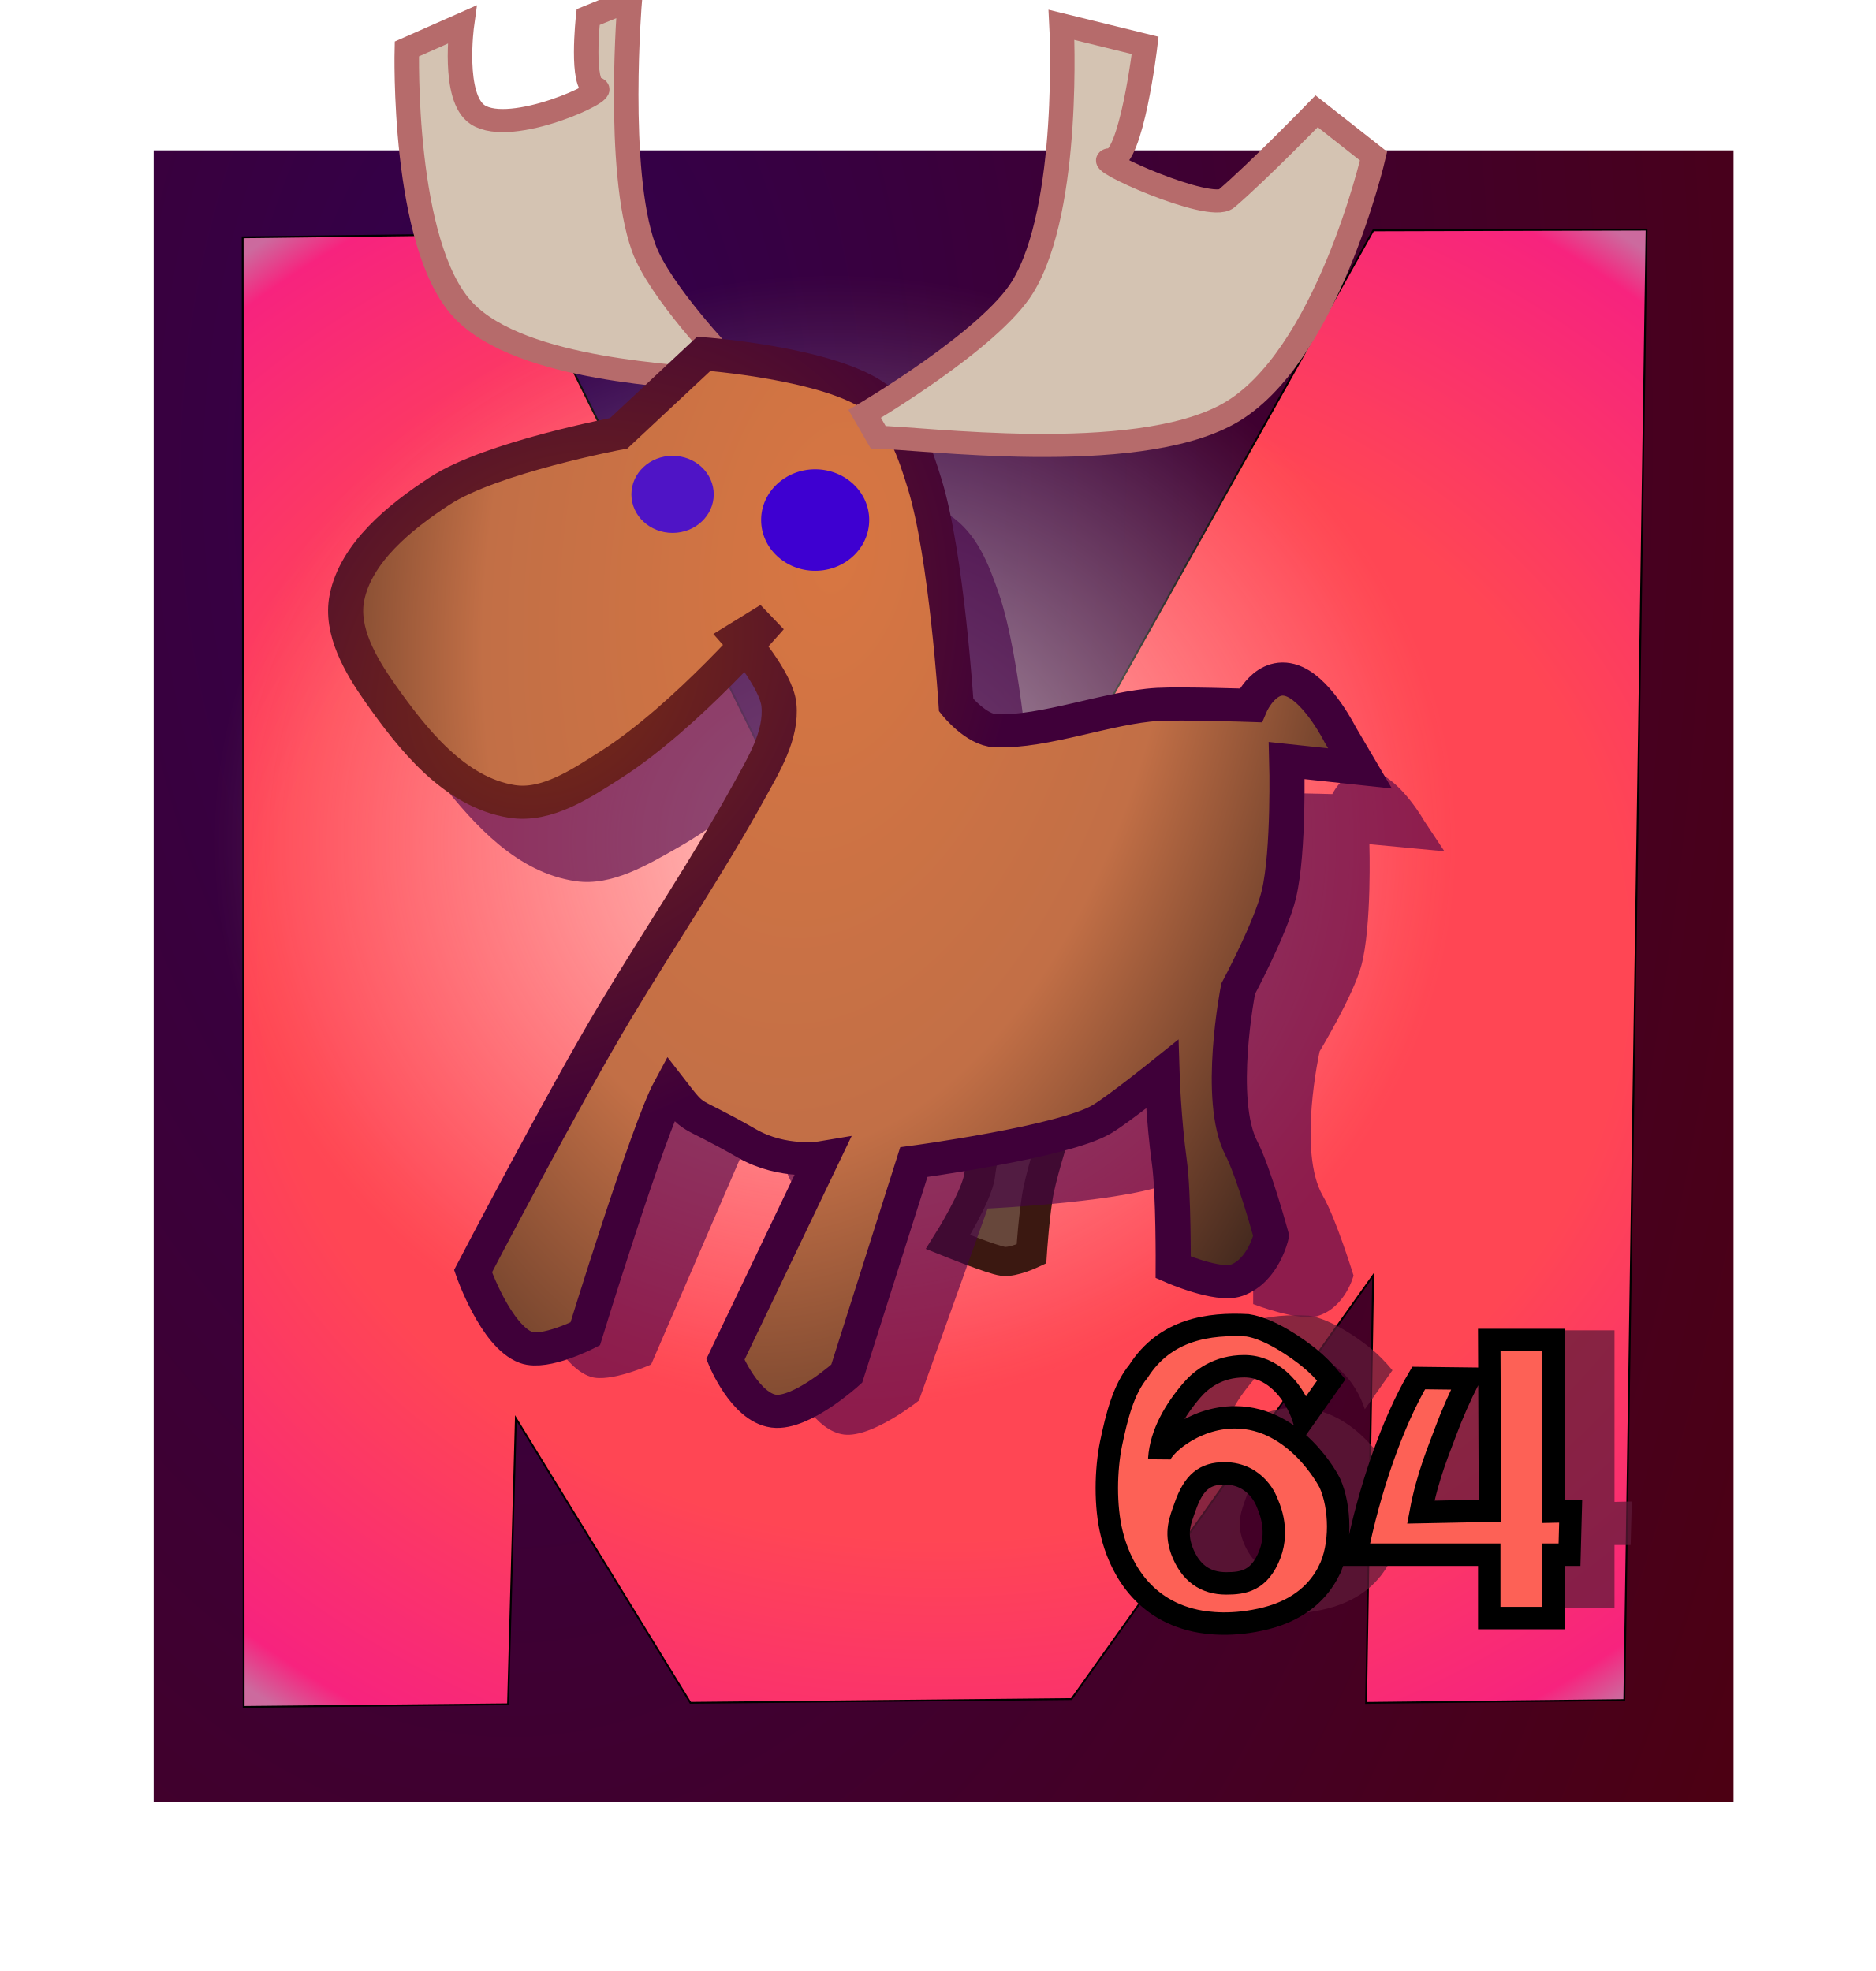
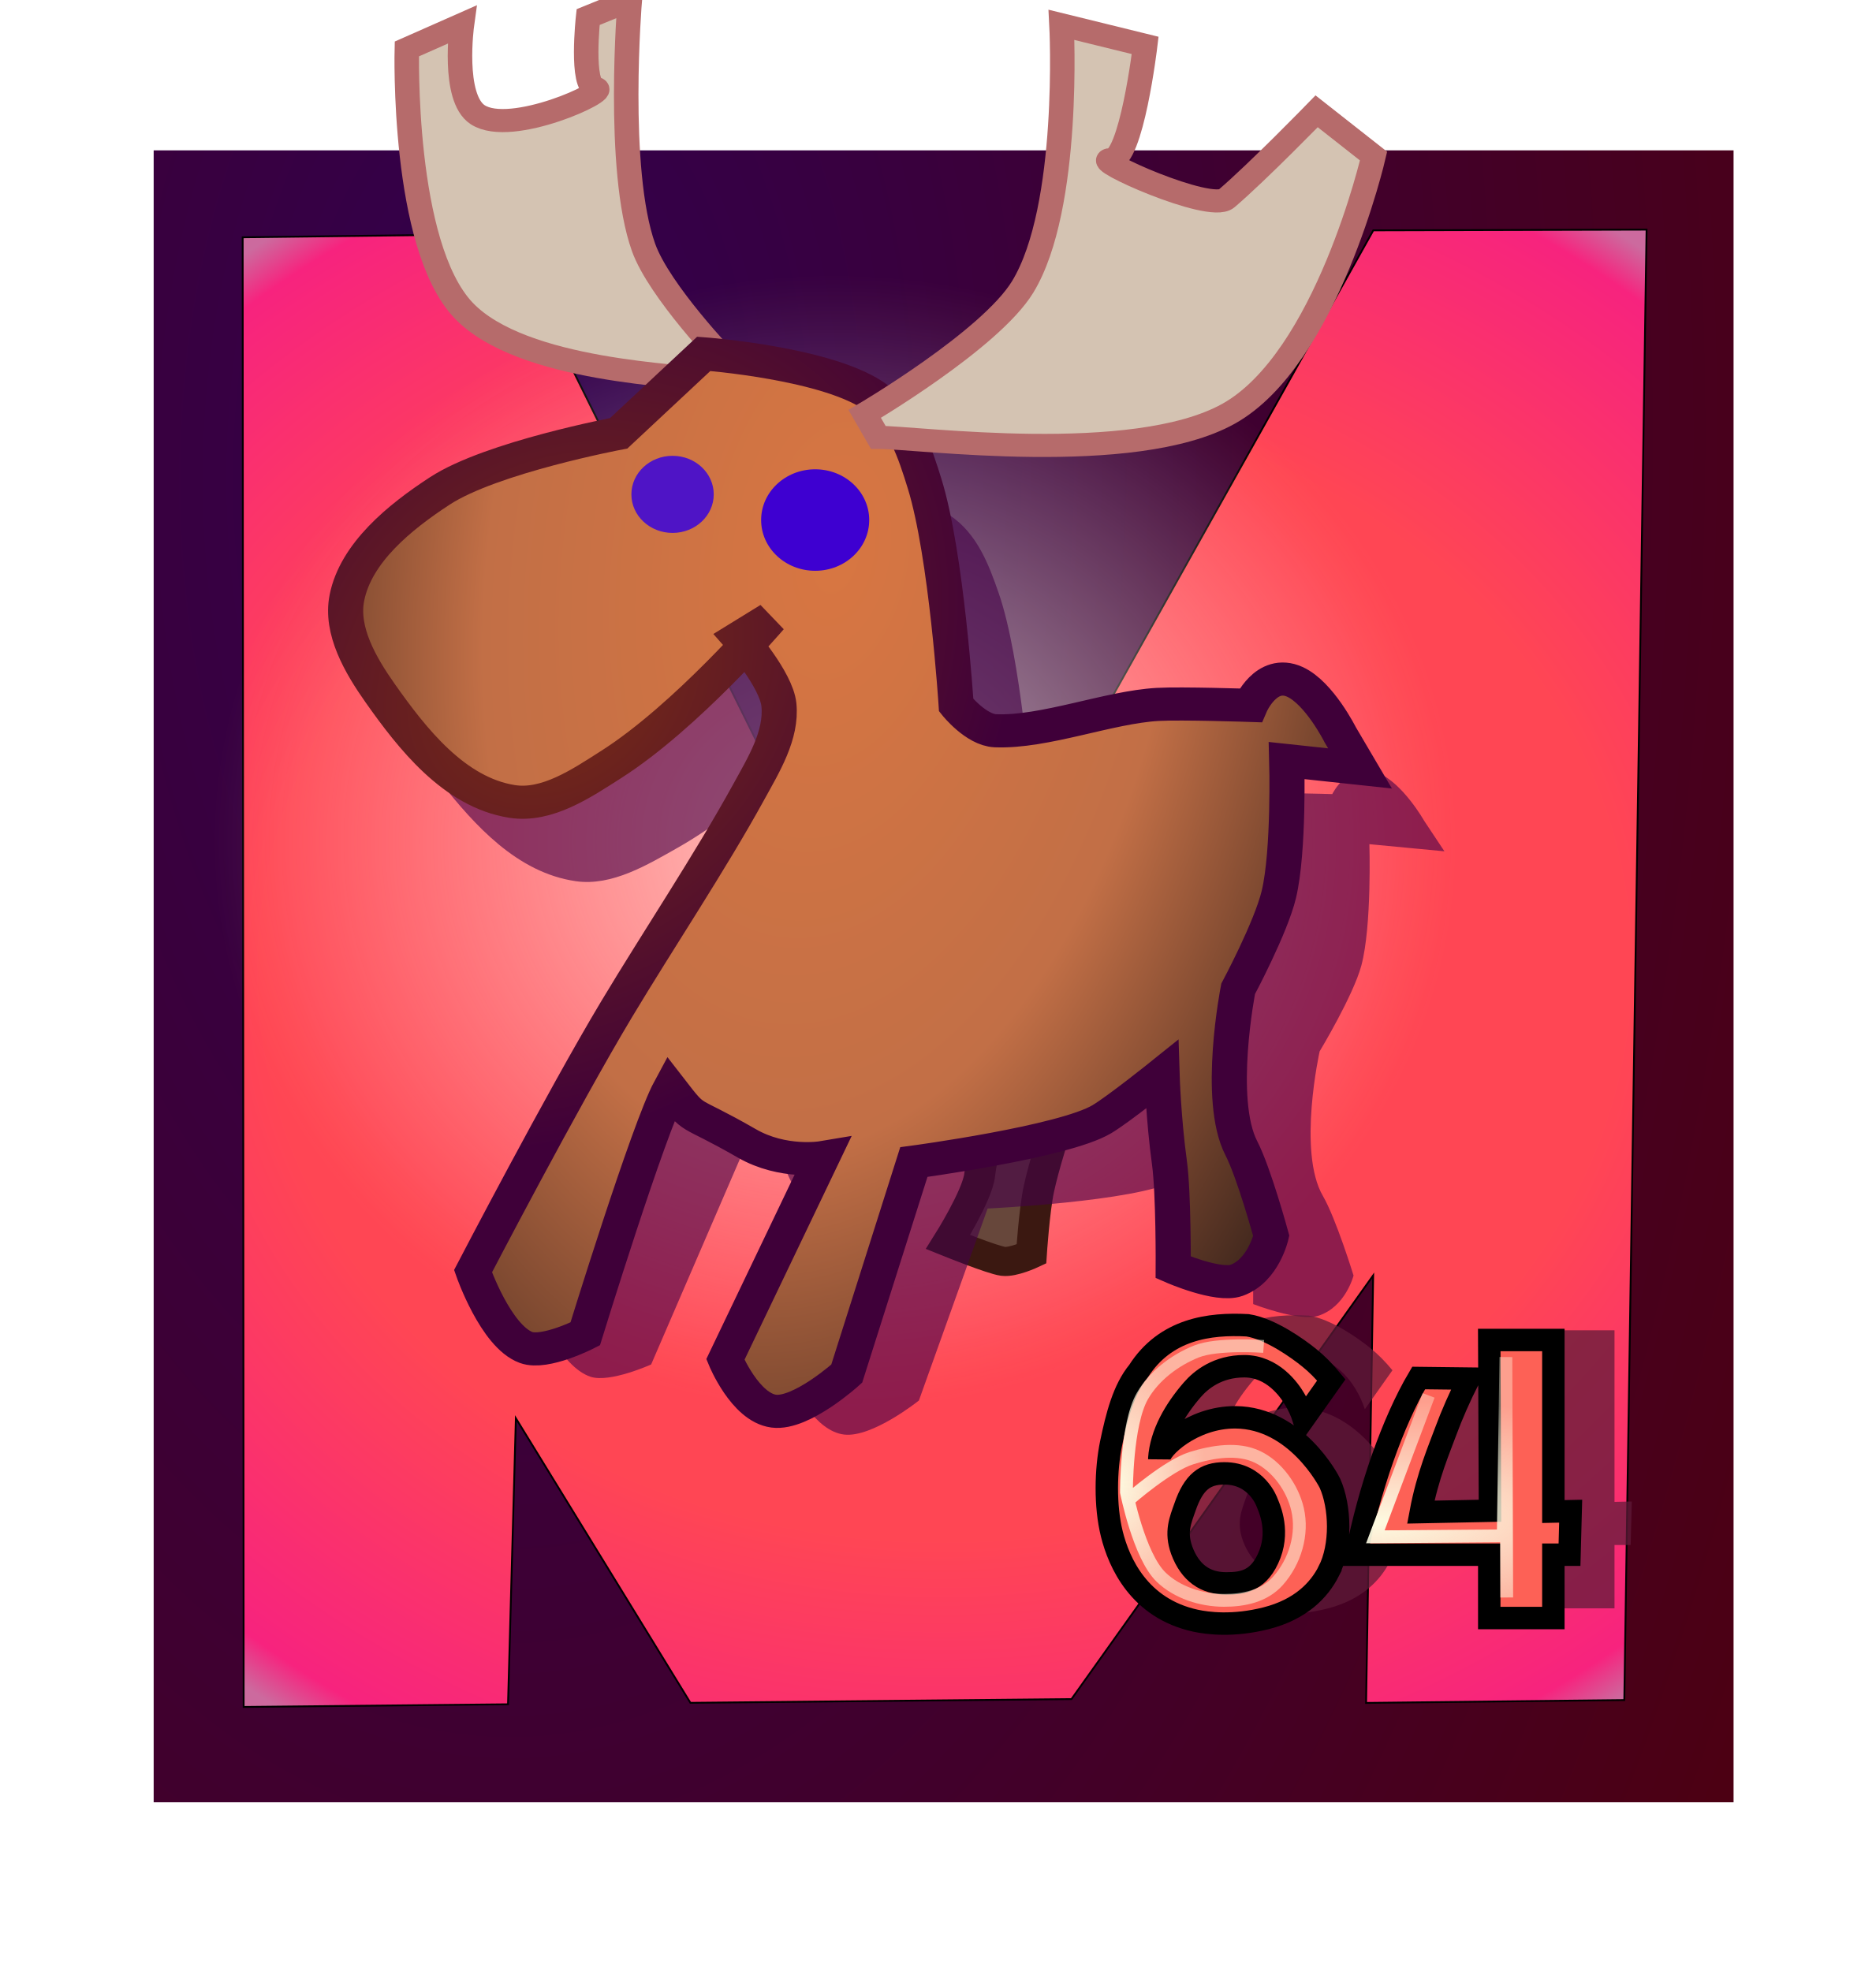
<svg xmlns="http://www.w3.org/2000/svg" xmlns:xlink="http://www.w3.org/1999/xlink" width="273mm" height="287mm" viewBox="0 0 273 287" version="1.1" id="svg1">
  <defs id="defs1">
+     <linearGradient id="linearGradient35">
+       <stop style="stop-color:#fdfbe1;stop-opacity:1;" offset="0" id="stop36" />
+       <stop style="stop-color:#fdfbe1;stop-opacity:0.401;" offset="1" id="stop37" />
+     </linearGradient>
+     <linearGradient id="linearGradient34">
+       <stop style="stop-color:#fdfbe1;stop-opacity:1;" offset="0" id="stop34" />
+       <stop style="stop-color:#fdfbe1;stop-opacity:0.538;" offset="1" id="stop35" />
+     </linearGradient>
    <linearGradient id="linearGradient28">
      <stop style="stop-color:#31004f;stop-opacity:1;" offset="0" id="stop29" />
      <stop style="stop-color:#4c0013;stop-opacity:1;" offset="0.882" id="stop31" />
    </linearGradient>
    <rect x="560.467" y="694.455" width="261.541" height="193.807" id="rect27" />
    <linearGradient id="linearGradient24">
      <stop style="stop-color:#fffdef;stop-opacity:0.974;" offset="0" id="stop25" />
      <stop style="stop-color:#fffeed;stop-opacity:0.093;" offset="0.75" id="stop28" />
      <stop style="stop-color:#ffef65;stop-opacity:0;" offset="0.846" id="stop26" />
    </linearGradient>
    <linearGradient id="linearGradient22">
      <stop style="stop-color:#7a2e14;stop-opacity:1;" offset="0" id="stop23" />
      <stop style="stop-color:#3f0039;stop-opacity:1;" offset="1" id="stop24" />
    </linearGradient>
    <linearGradient id="linearGradient21">
      <stop style="stop-color:#d87642;stop-opacity:1;" offset="0" id="stop21" />
      <stop style="stop-color:#c26f46;stop-opacity:1;" offset="0.5" id="stop32" />
      <stop style="stop-color:#271915;stop-opacity:1;" offset="1" id="stop22" />
    </linearGradient>
    <linearGradient id="linearGradient4">
      <stop style="stop-color:#ff4654;stop-opacity:1;" offset="0.617" id="stop4" />
      <stop style="stop-color:#f7237e;stop-opacity:1;" offset="0.955" id="stop33" />
      <stop style="stop-color:#cc6a9e;stop-opacity:1;" offset="1" id="stop5" />
    </linearGradient>
    <radialGradient xlink:href="#linearGradient4" id="radialGradient5" cx="100.564" cy="147.305" fx="100.564" fy="147.305" r="92.485" gradientTransform="matrix(1.741013,-0.01767625,0.01529959,1.455516,-39.81595,-71.63235)" gradientUnits="userSpaceOnUse" />
    <radialGradient xlink:href="#linearGradient21" id="radialGradient22" cx="112.26" cy="129.374" fx="112.26" fy="129.374" r="62.247" gradientTransform="matrix(1.306979,0.1672651,-0.3112364,2.431944,24.93007,-244.2252)" gradientUnits="userSpaceOnUse" />
    <radialGradient xlink:href="#linearGradient22" id="radialGradient24" cx="82.36" cy="153.308" fx="82.36" fy="153.308" r="62.247" gradientTransform="matrix(0.6937444,0.4626164,-0.567685,0.8513063,127.99,-63.83037)" gradientUnits="userSpaceOnUse" />
    <filter style="color-interpolation-filters:sRGB" id="filter24" x="-0.021" y="-0.019" width="1.039" height="1.037" />
    <radialGradient xlink:href="#linearGradient24" id="radialGradient26" cx="104.32" cy="129.665" fx="104.32" fy="129.665" r="77.895" gradientTransform="matrix(1.12162,0.00442346,-0.00235818,1.085572,14.65378,-15.36543)" gradientUnits="userSpaceOnUse" />
    <radialGradient xlink:href="#linearGradient28" id="radialGradient30" cx="84.62" cy="79.214" fx="84.62" fy="79.214" r="108.853" gradientTransform="matrix(2.152143,0.02927789,-0.05310263,3.84287,-101.8812,-238.4402)" gradientUnits="userSpaceOnUse" />
    <filter style="color-interpolation-filters:sRGB;" id="filter31" x="-0.032" y="-0.029" width="1.065" height="1.057">
      <feGaussianBlur stdDeviation="1.658 1.437" result="blur" id="feGaussianBlur31" />
    </filter>
+     <radialGradient xlink:href="#linearGradient34" id="radialGradient35" cx="162.219" cy="215.64" fx="162.219" fy="215.64" r="13.52" gradientTransform="matrix(1,0,0,1.44001,0,-94.37972)" gradientUnits="userSpaceOnUse" />
+     <radialGradient xlink:href="#linearGradient35" id="radialGradient37" cx="200.276" cy="219.158" fx="200.276" fy="219.158" r="10.704" gradientTransform="matrix(5.04664,-0.1742294,0.0564398,1.634807,-822.8156,-101.6532)" gradientUnits="userSpaceOnUse" />
  </defs>
  <g id="layer1">
    <rect style="display:inline;fill:url(#radialGradient30);stroke:none;stroke-width:4.965;stroke-linecap:round;stroke-linejoin:bevel;stroke-dasharray:none;stroke-opacity:1;paint-order:markers fill stroke" id="rect26" width="230.002" height="240.539" x="22.371" y="21.894" />
    <path style="display:inline;fill:url(#radialGradient5);fill-rule:evenodd;stroke:#000000;stroke-width:0.265;stroke-linecap:butt;stroke-linejoin:miter;stroke-dasharray:none;stroke-opacity:1" d="M 35.471,248.551 35.329,34.554 73.59,34.085 132.737,153.61 199.925,33.543 l 39.784,-0.106 -3.244,214.111 -37.59,0.415 1.032,-62.247 -43.921,61.691 -55.471,0.544 -25.414,-41.434 -1.144,41.646 z" id="path4" />
    <g id="moose" transform="matrix(1.225661,0,0,1.155951,-39.44407,-22.86593)" style="stroke-width:0.84">
      <ellipse style="display:inline;fill:url(#radialGradient26);fill-opacity:0.715;stroke:none;stroke-width:4.171;stroke-linecap:round;stroke-linejoin:bevel;stroke-dasharray:none;stroke-opacity:1;paint-order:markers fill stroke" id="path24" cx="131.355" cy="125.857" rx="86.286" ry="84.561" />
      <path style="display:inline;fill:#67473b;fill-opacity:1;fill-rule:evenodd;stroke:#3b1811;stroke-width:3.667;stroke-linecap:butt;stroke-linejoin:miter;stroke-dasharray:none;stroke-opacity:1" d="m 150.1,160.13 c 0,0 -1.208,4.585 -1.559,7.69 -0.293,2.585 -3.756,8.415 -3.756,8.415 0,0 5.273,2.261 6.551,2.434 1.179,0.16 3.355,-0.923 3.355,-0.923 0,0 0.339,-5.478 0.872,-8.132 1.172,-5.837 5.083,-16.991 5.083,-16.991 l -7.637,-0.232 z" id="path3" />
      <path style="display:inline;fill:#450048;fill-opacity:0.603;fill-rule:evenodd;stroke:none;stroke-width:4.171;stroke-linecap:round;stroke-linejoin:bevel;stroke-dasharray:none;stroke-opacity:1" d="m 113.593,88.709 c 0,0 -15.474,2.736 -21.747,6.583 -4.913,3.012 -10.213,7.078 -11.305,12.219 -0.798,3.759 1.65,7.712 4.053,10.913 3.9,5.195 8.971,11.298 15.999,12.361 4.282,0.648 8.519,-2.083 12.098,-4.227 9.133,-5.471 19.314,-16.643 19.314,-16.643 l -3.725,2.156 c 0,0 4.481,4.769 4.796,7.665 0.378,3.478 -1.855,6.868 -3.674,9.982 -4.667,7.989 -11.348,15.641 -16.346,23.476 -6.626,10.386 -17.175,31.295 -17.175,31.295 0,0 2.761,7.448 6.457,8.722 2.294,0.791 7.185,-1.554 7.185,-1.554 l 13.71,-33.66 c 0,0 1.76,12.547 5.901,14.137 4.7,1.804 9.932,-0.485 9.932,-0.485 l -12.496,22.932 c 0,0 2.394,5.477 5.881,5.907 3.353,0.413 8.875,-4.288 8.875,-4.288 l 8.163,-24.185 c 0,0 17.546,-0.876 22.196,-3.478 2.04,-1.141 6.937,-9.976 6.937,-9.976 0,0 1.216,8.51 1.95,13.523 0.51,3.487 0.458,11.967 0.458,11.967 0,0 5.442,2.238 7.699,1.486 3.278,-1.092 4.223,-5.083 4.223,-5.083 0,0 -2.08,-7.178 -3.641,-10.026 -3.046,-5.555 -0.384,-18.216 -0.384,-18.216 0,0 3.993,-7.017 4.951,-10.802 1.263,-4.985 0.956,-15.291 0.956,-15.291 l 8.912,0.898 -2.41,-3.85 c 0,0 -2.543,-4.769 -5.501,-6.04 -3.501,-1.504 -5.41,2.686 -5.41,2.686 0,0 -8.367,-0.264 -11.277,-0.112 -5.961,0.312 -13.763,3.236 -19.729,3.013 -2.374,-0.089 -4.786,-2.931 -4.786,-2.931 0,0 -1.159,-17.157 -3.829,-25.289 -1.162,-3.539 -2.534,-7.492 -5.819,-9.812 -5.65,-3.99 -21.048,-5.054 -21.048,-5.054 z" id="path1-6" />
      <path style="fill:#d4c3b2;fill-opacity:1;fill-rule:evenodd;stroke:#b66b6b;stroke-width:2.911;stroke-linecap:butt;stroke-linejoin:miter;stroke-dasharray:none;stroke-opacity:1" d="M 116.707,67.712 C 113.424,67.029 94.206,66.653 87.24,58.877 79.881,50.664 80.505,25.948 80.505,25.948 l 6.544,-3.068 c 0,0 -1.202,9.217 1.869,11.349 3.983,2.765 15.818,-3.075 14.014,-3.307 -1.804,-0.232 -0.895,-8.989 -0.895,-8.989 l 4.946,-2.136 c 0,0 -1.672,21.343 1.64,31.158 1.854,5.494 9.763,14.217 9.763,14.217 z" id="path5" />
      <path style="display:inline;fill:url(#radialGradient22);fill-opacity:1;fill-rule:evenodd;stroke:url(#radialGradient24);stroke-width:4.171;stroke-linecap:round;stroke-linejoin:miter;stroke-dasharray:none;stroke-opacity:1" d="m 105.668,74.364 c 0,0 -15.114,3.015 -21.241,7.254 -4.798,3.319 -9.975,7.8 -11.041,13.465 -0.78,4.142 1.611,8.499 3.958,12.026 3.809,5.724 8.762,12.45 15.626,13.621 4.182,0.714 8.321,-2.295 11.817,-4.658 8.921,-6.028 18.864,-18.34 18.864,-18.34 l -3.638,2.376 c 0,0 4.376,5.255 4.684,8.446 0.369,3.833 -1.811,7.568 -3.589,11 -4.558,8.803 -10.8,18.714 -15.682,27.348 -6.472,11.445 -17.059,33.007 -17.059,33.007 0,0 2.696,8.207 6.306,9.611 2.241,0.872 7.018,-1.713 7.018,-1.713 0,0 7.509,-25.845 10.084,-30.892 3.221,4.411 1.743,2.394 9.116,6.895 4.297,2.623 8.926,1.801 8.926,1.801 l -11.476,25.418 c 0,0 2.338,6.035 5.744,6.509 3.275,0.455 8.669,-4.725 8.669,-4.725 l 7.972,-26.65 c 0,0 17.779,-2.526 22.321,-5.393 1.992,-1.258 7.162,-5.658 7.162,-5.658 0,0 0.16,5.602 0.876,11.126 0.498,3.842 0.448,13.186 0.448,13.186 0,0 5.316,2.466 7.52,1.637 3.202,-1.204 4.125,-5.601 4.125,-5.601 0,0 -2.031,-7.91 -3.556,-11.048 -2.975,-6.121 -0.375,-20.073 -0.375,-20.073 0,0 3.9,-7.732 4.836,-11.903 1.233,-5.493 0.934,-16.85 0.934,-16.85 l 8.705,0.99 -2.354,-4.242 c 0,0 -2.483,-5.255 -5.373,-6.656 -3.419,-1.657 -5.284,2.959 -5.284,2.959 0,0 -8.172,-0.291 -11.014,-0.124 -5.822,0.343 -13.443,3.566 -19.27,3.32 -2.319,-0.098 -4.675,-3.23 -4.675,-3.23 0,0 -1.132,-18.906 -3.74,-27.867 -1.135,-3.899 -2.475,-8.256 -5.683,-10.812 -5.519,-4.397 -20.558,-5.57 -20.558,-5.57 z" id="path1" />
      <ellipse style="fill:#4f14c6;fill-opacity:1;stroke:none;stroke-width:2.911;stroke-linecap:round;stroke-linejoin:bevel;stroke-dasharray:none;stroke-opacity:1;paint-order:markers fill stroke" id="path2" cx="112.067" cy="82.055" rx="4.891" ry="4.856" />
      <ellipse style="fill:#3e00d1;fill-opacity:1;stroke:none;stroke-width:2.911;stroke-linecap:round;stroke-linejoin:bevel;stroke-dasharray:none;stroke-opacity:1;paint-order:markers fill stroke" id="path2-5" cx="129.006" cy="85.289" rx="6.419" ry="6.393" />
      <path style="fill:#d4c3b2;fill-opacity:1;fill-rule:evenodd;stroke:#b66b6b;stroke-width:2.911;stroke-linecap:butt;stroke-linejoin:miter;stroke-dasharray:none;stroke-opacity:1" d="m 136.5,74.877 c 4.56,-0.022 30.302,3.698 41.605,-2.976 11.668,-6.89 17.225,-32.46 17.225,-32.46 L 188.567,33.802 c 0,0 -6.959,7.595 -10.709,10.993 -1.969,1.784 -16.227,-5.023 -13.758,-4.888 2.47,0.135 4.102,-14.407 4.102,-14.407 l -9.936,-2.59 c 0,0 1.141,22.984 -4.606,32.999 -3.845,6.702 -18.772,16.008 -18.772,16.008 z" id="path5-2" />
    </g>
    <path style="font-size:40px;line-height:25px;font-family:Aclonica;-inkscape-font-specification:'Aclonica, Normal';letter-spacing:0px;word-spacing:0px;white-space:pre;shape-padding:24.848;fill:#5e1b38;fill-opacity:0.733;stroke:none;stroke-width:3.265;stroke-dasharray:none;stroke-opacity:1;paint-order:markers fill stroke" d="m 202.338,227.389 c -1.426,2.792 -4.104,5.555 -9.098,6.832 -4.828,1.234 -8.589,0.73 -10.274,0.365 -8.247,-1.782 -11.173,-8.496 -12.202,-12.624 -1.025,-4.111 -0.888,-9.365 -0.118,-13.158 0.851,-4.071 1.821,-7.904 3.981,-10.525 3.932,-6.17 10.33,-7.013 15.895,-6.711 3.302,0.499 7.337,3.394 8.971,4.725 1.081,0.862 2.155,1.94 3.221,3.233 l -4.02,5.679 c -0.329,-1.031 -0.776,-2.006 -1.34,-2.924 -0.741,-1.266 -3.158,-4.751 -7.312,-4.751 -3.856,0 -6.285,1.942 -7.594,3.458 -2.464,2.853 -4.539,6.346 -4.78,10.013 -0.068,-1.454 4.829,-6.087 11.118,-6.033 8.775,0.076 13.557,9.205 13.739,9.628 1.503,3.38 1.723,9.05 -0.188,12.792 z m -8.987,-10.044 c 0,0 -1.464,-4.215 -6.203,-4.215 -2.826,0 -4.474,1.251 -5.729,4.887 -0.671,1.915 -1.443,3.62 -0.486,6.305 1.236,3.339 3.476,4.829 6.472,4.829 2.454,0 4.868,-0.34 6.375,-4.265 1.427,-3.778 -0.267,-7.075 -0.411,-7.495 z m 44.04,7.626 h -2.351 v 9.222 h -9.333 v -9.222 h -19.349 c 1.85,-9.421 5.266,-19.289 9.072,-25.726 l 7.315,0.086 c -1.348,2.68 -2.476,5.248 -3.385,7.704 -0.885,2.432 -2.627,6.415 -3.621,11.736 l 10.075,-0.2 -0.107,-24.862 h 9.333 v 24.98 l 2.52,-0.053 z" id="text26-4" aria-label="64" />
    <path style="font-size:40px;line-height:25px;font-family:Aclonica;-inkscape-font-specification:'Aclonica, Normal';letter-spacing:0px;word-spacing:0px;white-space:pre;shape-padding:24.848;fill:#fd6156;fill-opacity:1;stroke:#000000;stroke-width:3.265;stroke-dasharray:none;stroke-opacity:1;paint-order:markers fill stroke" d="m 193.437,228.798 c -1.426,2.792 -4.104,5.555 -9.098,6.832 -4.828,1.234 -8.589,0.73 -10.274,0.365 -8.247,-1.782 -11.173,-8.496 -12.202,-12.624 -1.025,-4.111 -0.888,-9.365 -0.118,-13.158 0.851,-4.071 1.821,-7.904 3.981,-10.525 3.932,-6.17 10.33,-7.013 15.895,-6.711 3.302,0.499 7.337,3.394 8.971,4.725 1.081,0.862 2.155,1.94 3.221,3.233 l -4.02,5.679 c -0.329,-1.031 -0.776,-2.006 -1.34,-2.924 -0.741,-1.266 -3.158,-4.751 -7.312,-4.751 -3.856,0 -6.285,1.942 -7.594,3.458 -2.464,2.853 -4.539,6.346 -4.78,10.013 -0.068,-1.454 4.829,-6.087 11.118,-6.033 8.775,0.076 13.557,9.205 13.739,9.628 1.503,3.38 1.723,9.05 -0.188,12.792 z m -8.987,-10.044 c 0,0 -1.464,-4.215 -6.203,-4.215 -2.826,0 -4.474,1.251 -5.729,4.887 -0.671,1.915 -1.443,3.62 -0.486,6.305 1.236,3.339 3.476,4.829 6.472,4.829 2.454,0 4.868,-0.34 6.375,-4.265 1.427,-3.778 -0.267,-7.075 -0.411,-7.495 z m 44.04,7.626 h -2.351 v 9.222 h -9.333 v -9.222 h -19.349 c 1.85,-9.421 5.266,-19.289 9.072,-25.726 l 7.315,0.086 c -1.348,2.68 -2.476,5.248 -3.385,7.704 -0.885,2.432 -2.627,6.415 -3.621,11.736 l 10.075,-0.2 -0.107,-24.862 h 9.333 v 24.98 l 2.52,-0.053 z" id="text26" aria-label="64" />
+     <path style="fill:none;fill-rule:evenodd;stroke:url(#radialGradient35);stroke-width:1.865;stroke-linecap:butt;stroke-linejoin:miter;stroke-opacity:1;stroke-dasharray:none" d="m 183.966,196.054 c 0,0 -6.746,-0.485 -9.779,0.733 -3.153,1.266 -6.172,3.535 -7.87,6.478 -2.367,4.102 -2.326,14.016 -2.326,14.016 0,0 1.839,9.263 5.034,12.357 2.339,2.265 5.862,3.386 9.161,3.392 2.86,0.005 5.873,-0.598 7.874,-2.852 2.468,-2.779 3.678,-6.794 2.834,-10.414 -0.725,-3.11 -2.937,-6.226 -5.811,-7.616 -2.887,-1.397 -6.557,-0.778 -9.62,0.172 -3.442,1.068 -9.019,5.96 -9.019,5.96" id="path33" />
+     <path style="fill:none;fill-rule:evenodd;stroke:url(#radialGradient37);stroke-width:1.865;stroke-linecap:butt;stroke-linejoin:miter;stroke-opacity:1;stroke-dasharray:none" d="m 207.974,203.188 -7.75,20.591 18.62,-0.143 0.385,-26.026 0.12,35.002" id="path34" />
  </g>
</svg>
